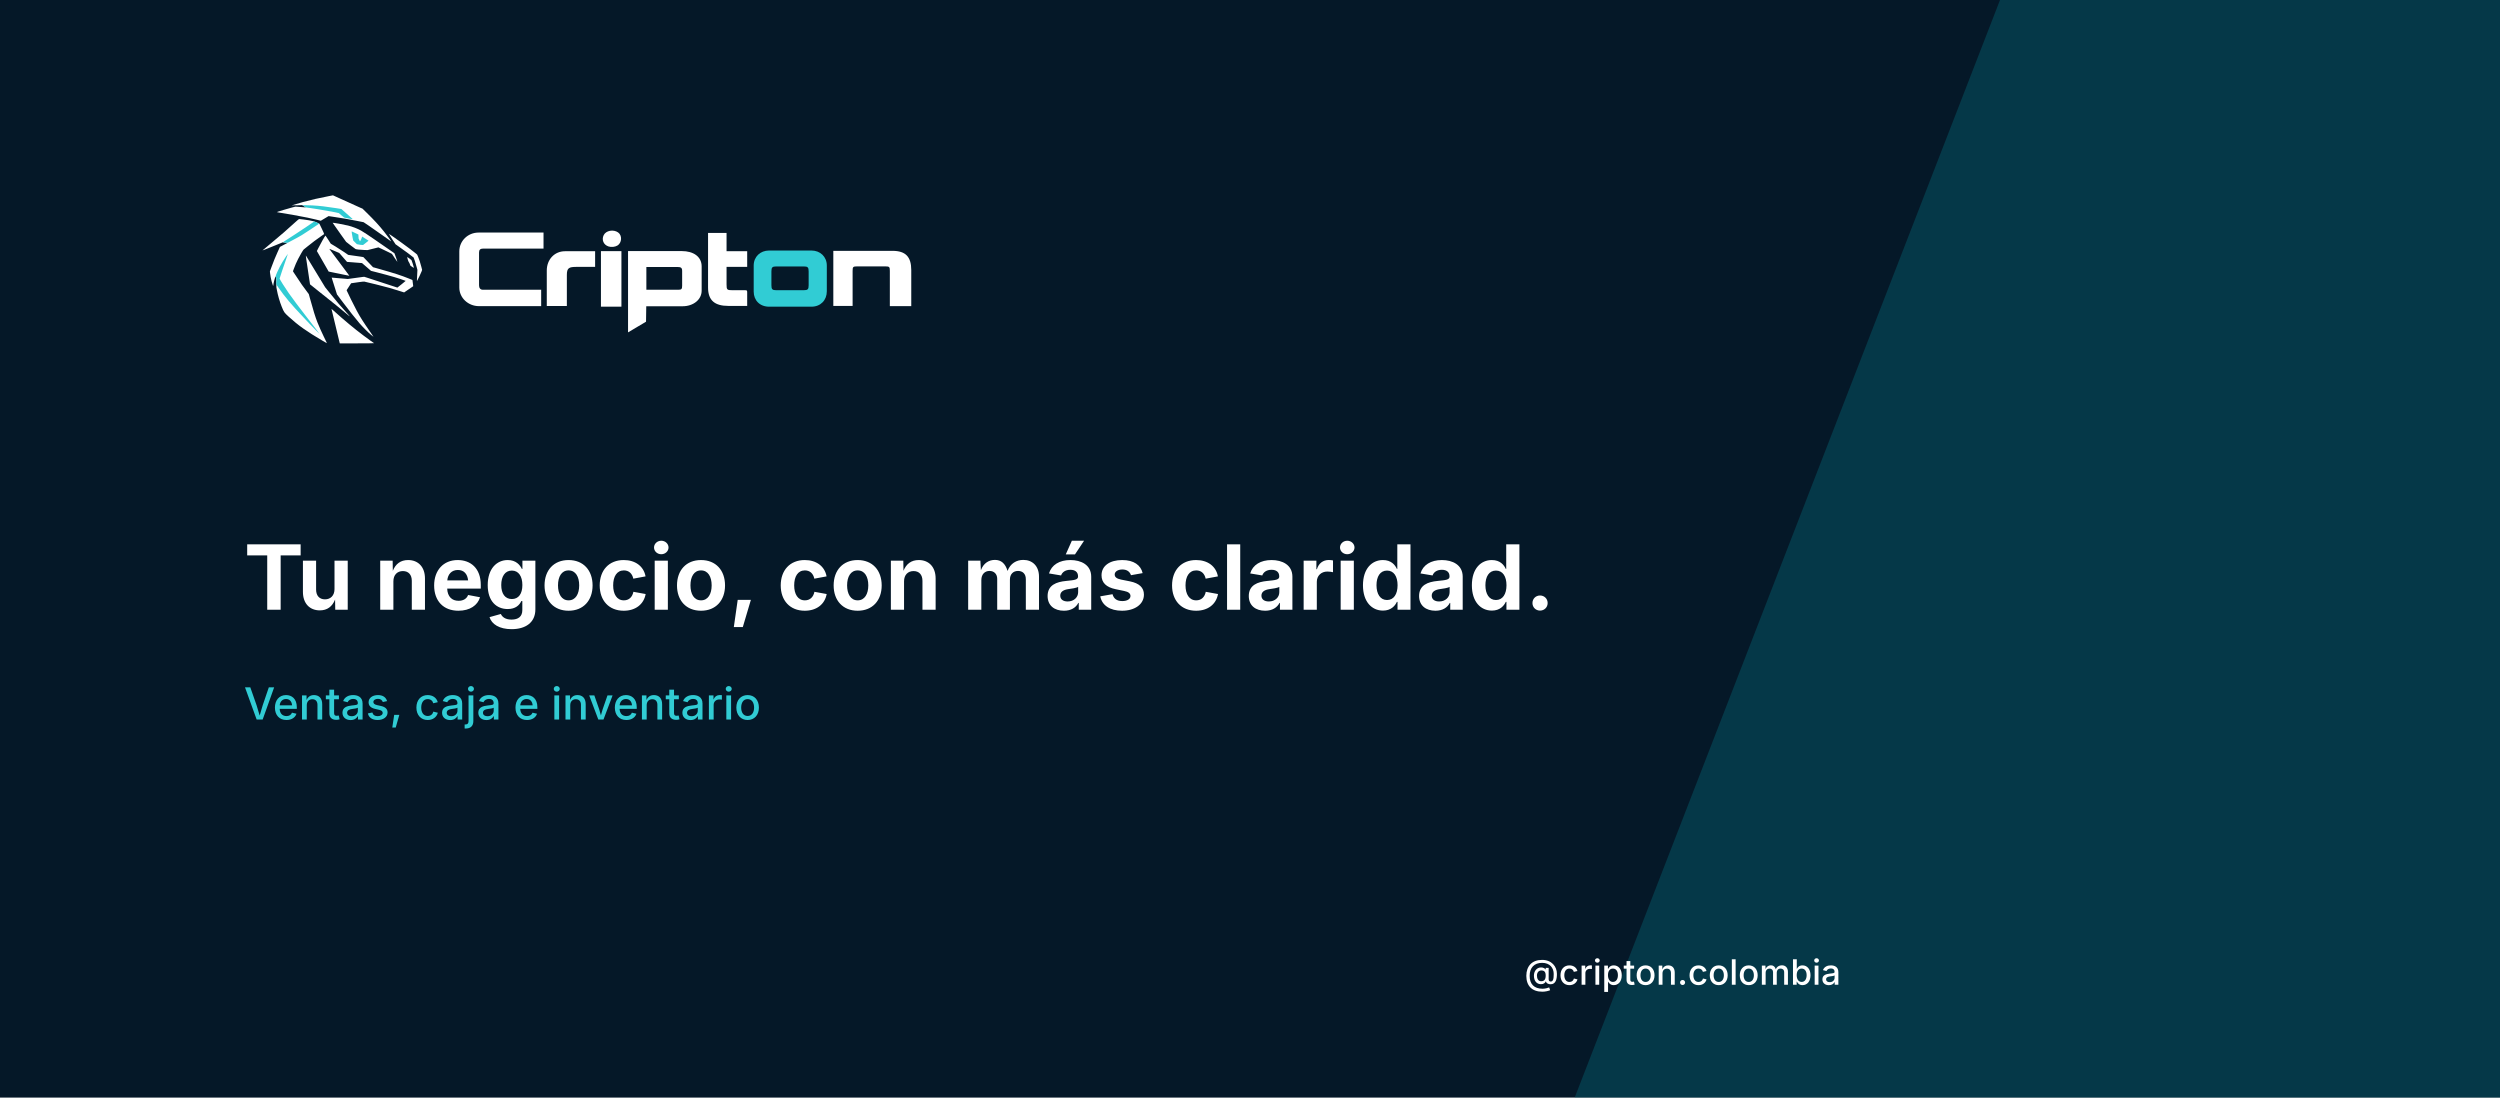
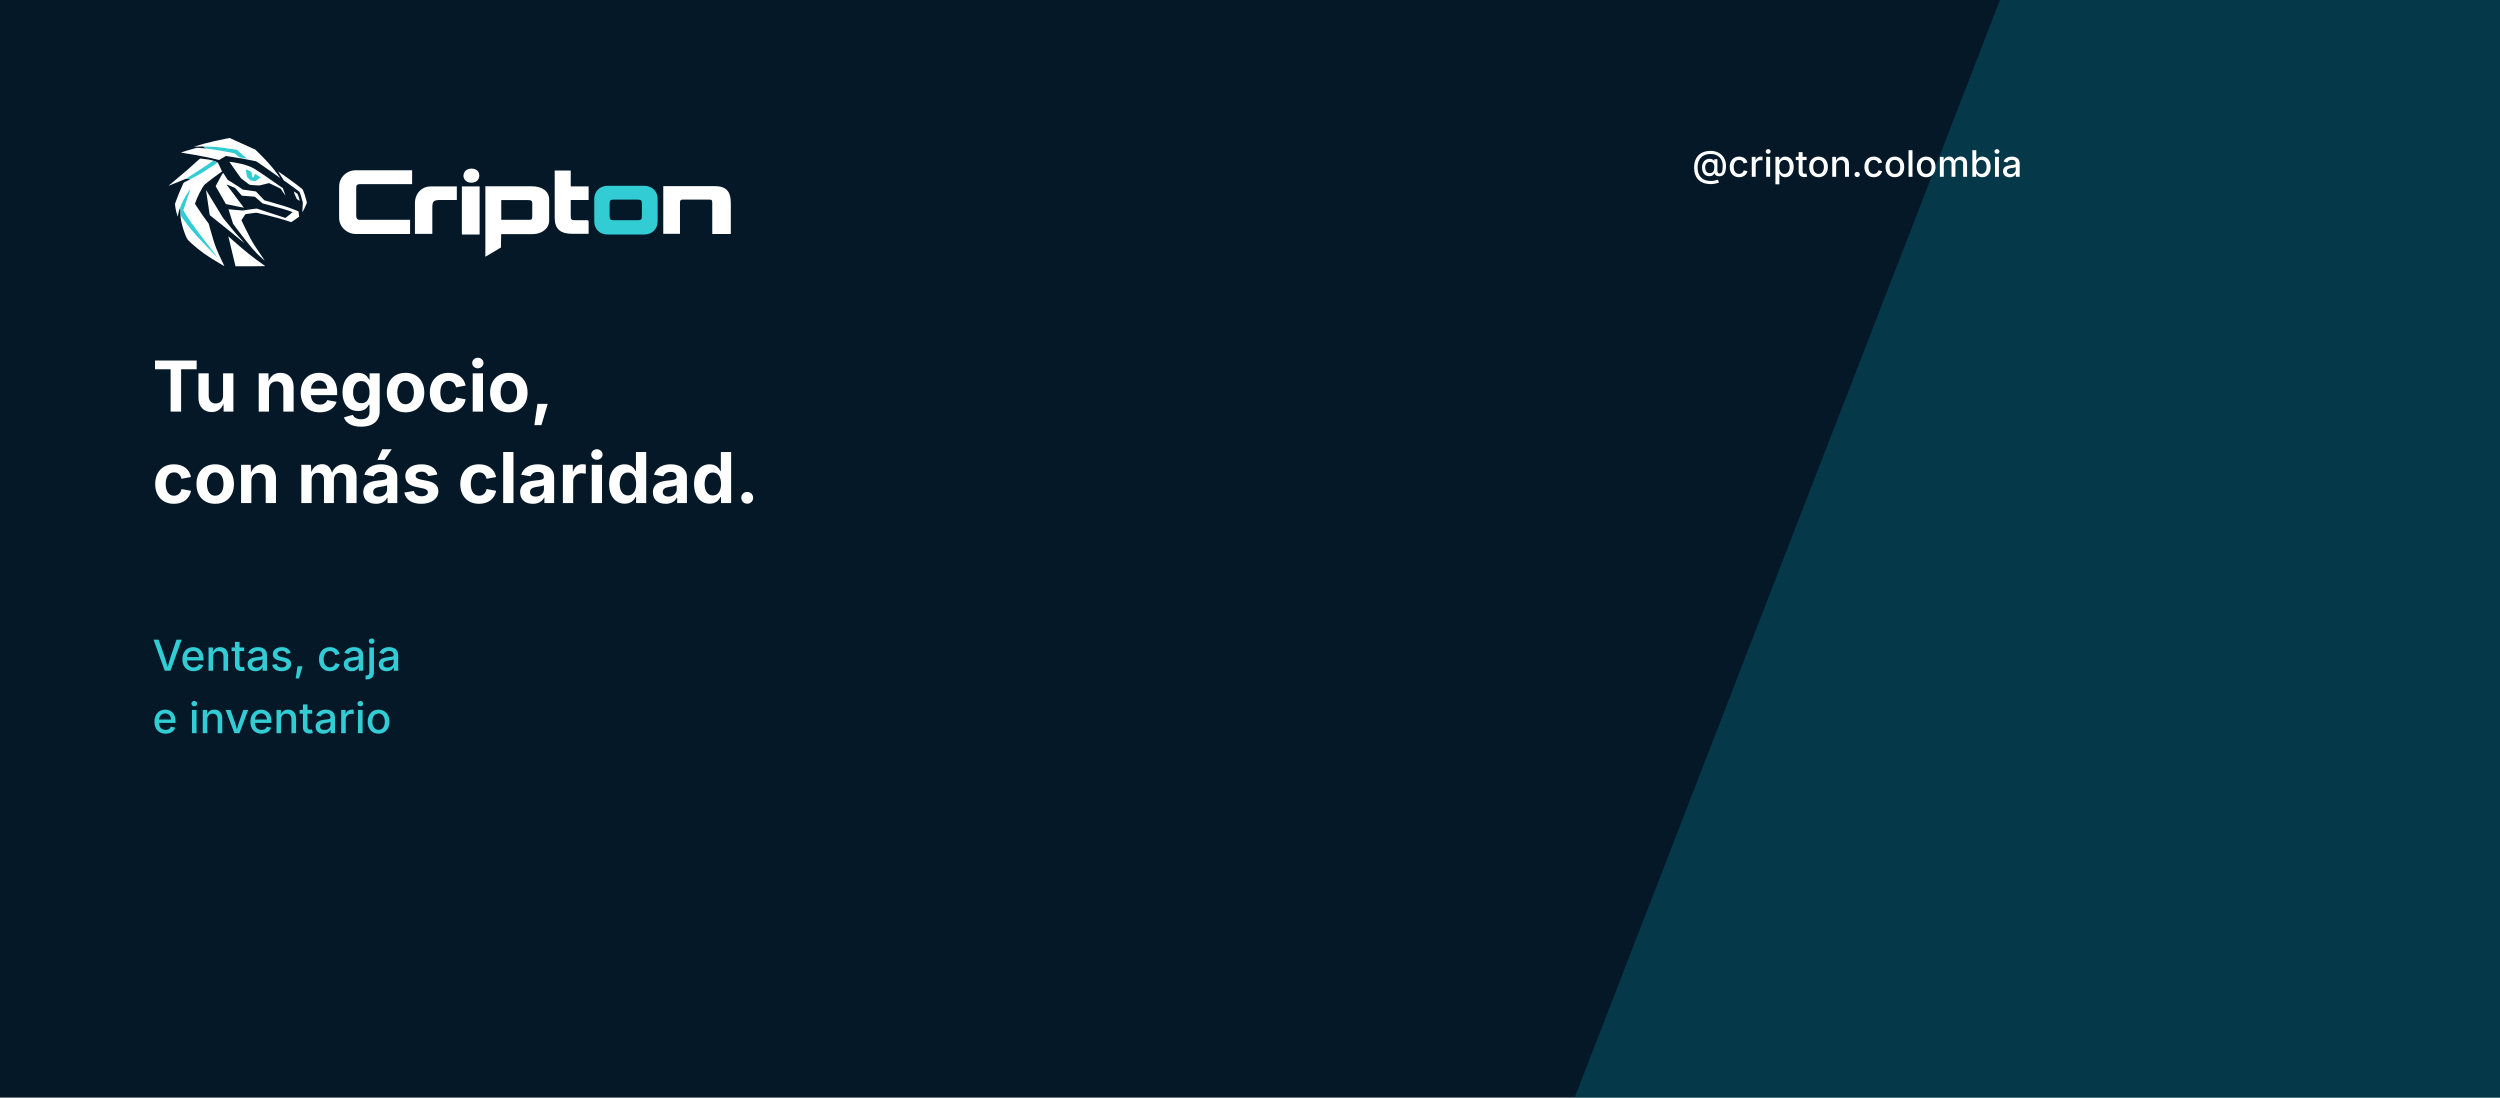
<svg xmlns="http://www.w3.org/2000/svg" width="1640" height="720" viewBox="0 0 1640 720">
  <rect x="0" y="0" width="1640" height="720" rx="0" fill="#051828" />
  <path d="M1312 0H1640V720H1033Z" fill="#056877" opacity=".4" />
-   <svg x="160" y="116" width="450" height="121.389" viewBox="-40.923 -40.923 1517.039 409.226" preserveAspectRatio="xMidYMid meet">
+   <svg x="100" y="80" width="390" height="105.204" viewBox="-40.923 -40.923 1517.039 409.226" preserveAspectRatio="xMidYMid meet">
    <g transform="translate(0 0) scale(0.4637124) translate(-277 -158)">
      <path fill="#FFFFFF" fill-rule="evenodd" d="M645.02 860.25 C642.23 850.43 606 699.66 606.35 699.32 C606.45 699.22 610.57 702.77 615.51 707.21 C669.41 755.63 714.59 793.23 758.5 826.2 C779.41 841.9 805.92 861.03 807.74 861.73 C808.43 862 809 862.62 809 863.11 C809 863.62 774.67 864 727.54 864 L646.08 864 L645.02 860.25 Z M563.5 851.24 C487.32 806.42 447.88 778.41 402.5 736.87 C380.56 716.79 379.88 715.81 368.85 688.5 C359.41 665.14 350.7 634.88 345.82 608.5 L343.6 596.5 L343.31 555.5 L341.67 550.63 C340.77 547.96 340.27 545.37 340.57 544.88 C340.87 544.4 340.72 544 340.23 544 C338.15 544 329.05 578.7 329.01 586.75 C328.98 594.32 326.4 588.29 320.57 567 C317.97 557.51 314.15 536.84 313.45 528.49 L312.78 520.48 L320.49 499.49 C330.32 472.71 338.7 452.15 349 429.5 L360.5 403.99 L397.14 384.51 L373.76 382.2 L332.13 399.18 C291.98 415.57 277.8 421.14 277.37 420.7 C277.06 420.4 294.6 405.68 326.98 379.06 C364.95 347.85 394.77 321.88 435.4 284.65 C443.59 277.14 451.01 271 451.9 271 C455.91 271.01 488.7 275.15 499.5 277.03 C517.91 280.22 525.71 282.5 537.79 288.23 L548.88 293.5 L560.63 317.77 C567.59 332.15 571.99 342.37 571.43 342.85 L555.5 353.99 C535.49 367.76 513.4 384.36 492.6 401.29 L473.8 416.41 C471.38 418.13 456.18 443.95 447.55 461 C439.1 477.68 433.06 491.55 426.97 508.23 L422.69 519.96 L426.52 526.23 C431.63 534.58 456.52 571.95 465.33 584.5 L498.29 629.16 L503.67 648.83 C519.48 706.65 529.44 738.7 539.31 763.55 C546.82 782.47 559.41 810.73 569.81 832 C583.93 860.89 584.9 863 584.18 863 C583.8 863 574.49 857.71 563.5 851.24 Z M795.5 823.69 C781.34 811.94 754.67 785.23 739.87 768 C720.97 745.99 689.31 705.95 660.08 667.08 L632.69 630.67 L612.97 568.55 C609.72 558.68 607.19 550.47 607.35 550.31 L684.22 557 L754.5 547.29 L762.5 546.45 L776.5 550.8 L920.69 598 C921.24 598 930.36 590.81 940.95 582.01 L960.21 566.03 L957.35 564.9 C932.39 555 887.59 541.81 822.14 525.09 L794.79 518.1 L788.14 512.22 C784.49 508.99 774.89 500.68 766.81 493.76 L752.13 481.18 L744.54 480.47 C740.37 480.08 724.27 478.79 708.76 477.6 L680.55 475.44 L643.48 432.85 L623.99 424.62 C600.55 414.71 596 412.89 596 413.43 L644.05 477.54 C670.47 512.58 691.93 541.41 691.72 541.61 C691.52 541.81 682.16 540 670.93 537.57 L592.94 521.55 L581.78 502.02 C575.65 491.29 563 469.25 553.68 453.06 L536.73 423.62 L542.47 412.06 C554.4 388.05 576.1 349.96 577.81 350.03 C578.19 350.04 584.01 358.71 590.75 369.3 L603 388.54 L625.75 402.22 C638.26 409.75 656.97 421.77 667.33 428.93 L686.16 441.97 L745 450.29 L758.5 452.5 L804.5 500.74 L835.5 509.48 C907.28 529.72 937.53 539.48 973.13 553.87 L992.5 561.7 L995.92 588.56 L996 591.63 L952.97 621.07 L946.74 619.12 C943.31 618.04 931.73 614.4 921 611.03 L882.5 599.4 C860.93 593.16 769.84 570.32 763 569.44 C760.21 569.08 750.52 570.04 737.5 571.96 L699.99 577.36 L678.82 610.15 L679.48 612.83 C680.38 616.43 716.72 689.55 727.44 709.31 C743.93 739.7 758.91 763.3 789.35 806.88 C799.1 820.84 806.95 832.38 806.79 832.54 C806.63 832.7 801.55 828.72 795.5 823.69 Z M687.5 730.63 C663.9 710.41 602.22 660.51 539.01 610.5 L504.15 582.5 L498.11 542.5 C486.59 466.22 483.47 444.12 484.33 445.02 C484.59 445.28 497.14 465.98 512.23 491 L576.33 596.5 L592.38 616.5 C611.28 640.05 628.88 661.4 641.43 676 C655.31 692.15 688.82 729.77 689.97 730.48 C690.91 731.06 693.42 735.05 692.79 734.96 L687.5 730.63 Z M1013.99 559.97 L1016.26 513.5 L1013.17 502 C1007.19 479.68 999.86 456.5 998.2 454.67 C995.05 451.19 950.76 418.57 919.77 396.91 L912.03 391.5 L895.98 367.12 C887.15 353.71 880.14 342.53 880.39 342.27 C881.94 340.73 986.97 416.74 1007.68 434.39 L1014.85 440.5 L1019.3 450.5 C1024.48 462.14 1029.8 478.58 1035 499 L1038.69 513.5 L1036.32 520.48 C1033.96 527.48 1018.52 559.99 1015.57 564.21 L1014 566.45 L1013.99 559.97 Z M990.01 498.43 L982.52 493.01 L980.26 486.31 C979.02 482.62 976.93 478.46 975.63 477.05 C974.16 475.47 972.05 470.37 970.09 463.62 C968.35 457.64 967.1 452.57 967.32 452.35 C968.01 451.66 986.94 465.01 987.94 466.9 C989.69 470.15 997.92 495.62 998.59 499.85 C998.96 502.13 998.86 503.97 998.38 503.92 C997.9 503.88 994.13 501.41 990.01 498.43 Z M907.54 456.62 L894.63 437.13 L876.56 428.14 L844.36 412.68 L830.22 406.2 L778.5 419.15 L761.5 418.57 C743.85 417.97 724.41 415.83 721.24 414.13 C718.44 412.63 678.81 382.39 676.24 379.79 C674.99 378.53 663.94 363.1 651.67 345.5 L620.7 301.5 C615.93 294.9 612.02 289.23 612.01 288.91 C611.98 287.6 665.81 297.27 685.5 302.12 C706.27 307.23 732.15 317.31 748.23 326.56 C760.09 333.38 783.5 348.84 814 370.01 C828.58 380.12 855.35 398.67 873.5 411.22 L906.5 434.04 L908.36 438.77 C912.55 449.38 921.05 474.36 920.76 475.21 C920.6 475.71 914.65 467.35 907.54 456.62 Z M849.5 348.41 C826.95 332.2 797.48 311.55 784 302.53 L759.5 286.12 L726.19 279.55 C685.43 271.52 661.53 267.37 622.54 261.54 L592.58 257.06 L555.5 279.19 L535 274.13 C523.73 271.34 504.82 267.05 493 264.58 C457.09 257.08 379.49 243.21 355.25 239.96 C350.16 239.27 346 238.4 346 238.02 C346 237.64 348.36 236.64 351.25 235.8 L378 227.56 C389.82 223.87 407.37 218.83 416.99 216.36 L434.49 211.87 L475.94 215.02 C480.58 215.53 484.56 215.77 484.79 215.54 C485.01 215.32 482.8 213.92 479.86 212.43 C476.93 210.94 472.73 208.59 470.54 207.21 L466.56 204.69 L441.59 205.37 C427.85 205.75 416.81 205.86 417.06 205.63 C417.78 204.95 449.98 195.51 470.5 189.95 C510.87 179.03 547.11 170.76 595 161.53 L613.5 157.97 L743.96 217.05 L754.43 221.5 L775.34 242 C810.04 276.01 832.9 300.9 856.66 330.5 C871.98 349.59 892.72 378.06 891.22 377.95 C890.83 377.92 872.05 364.63 849.5 348.41 Z" />
      <path fill="#31ccd4" fill-rule="evenodd" d="M528.29 797.75 L499.44 768 L474.42 741.5 C414.45 678.46 384.44 642.83 353.18 597.5 L342.83 582.5 L344.2 559.38 L342.16 552.8 C341.05 549.18 340.27 544.7 340.44 542.86 C340.82 538.84 351.76 514.03 360.23 498 C363.57 491.68 369.67 480.88 373.79 474 C381.54 461.07 397.97 436.64 398.54 437.2 C398.71 437.38 395.27 447.64 390.88 460.01 C379 493.54 359 553 359 554.82 C359 557.94 385.79 600.7 402.34 624 C424.35 654.99 454.19 694.89 483.51 732.5 C515.65 773.74 550.23 819 549.6 819 C549.41 819 539.82 809.44 528.29 797.75 Z M744 394.01 L727.4 390.94 L710.15 373.5 L706.99 359 C705.25 351.02 703.58 341.21 703.27 337.2 L702.7 329.89 L708.1 332.34 C711.07 333.68 718.28 337.06 724.11 339.85 L734.72 344.91 L735.72 363.99 L742.29 377.33 L743.72 375.41 C746.37 371.89 749.9 364.29 751.09 359.57 L752.27 354.89 L753.88 355.5 C755.91 356.26 777.18 369.81 780.59 372.5 L783.12 374.51 L761.1 391.85 L756.7 395 L744 394.01 Z M381.31 383.09 C378.46 382.74 375.87 382.2 375.56 381.9 C375.25 381.59 377.14 379.97 379.75 378.3 C422.49 350.98 439.46 339.9 478 314.18 C503.02 297.48 523.74 283.42 524.04 282.94 C524.51 282.18 539.95 288.77 545.38 292.04 L547.25 293.17 L542.38 296.67 C532.51 303.74 476.14 340.88 465 347.65 C454.11 354.27 439.43 362.32 410.89 377.36 L398.28 384 L392.39 383.86 C389.15 383.78 384.17 383.43 381.31 383.09 Z M687.5 268.32 L667.31 264.19 C666.11 263.81 660.1 259 653.96 253.5 L641.56 242.79 C637.85 240.66 540.23 223.36 504.77 218.55 L486.33 216.05 L477.92 211.43 C473.29 208.88 469.07 206.4 468.55 205.9 C467.27 204.69 490.56 204.76 515 206.03 C548.9 207.8 581.42 211.55 628.5 219.11 L653.5 223.13 L680.5 246.96 C708.35 271.53 708.88 272.03 706.98 271.88 C706.16 271.82 697.4 270.21 687.5 268.32 Z" />
    </g>
    <g transform="translate(435.1941 77.87698) scale(0.9920635) translate(-125 -880)">
      <path fill="#FFFFFF" fill-rule="evenodd" d="M168 884.5 L313 884.5 L313 920.25 L178 920.25 C172 920.25 169.25 923 169.25 929 L169.25 1002 C169.25 1008 172 1012 178 1012 L307.75 1012 L307.75 1048.5 L169 1048.5 C145 1048.5 125.25 1030 125.25 1007 L125.25 926.5 C125.25 902.5 145 884.5 168 884.5 Z M320.25 1048.15 L320.25 969 C320.25 945 337 926.1 361 926.1 L428 926.1 L428 961 L387 961 C370 961 365 963 365 979 L365 1048.15 L320.25 1048.15 Z M441 925.95 L486.65 925.95 L486.65 1049.75 L441 1049.75 Z M501.4 925.75 L621 925.75 C647 925.75 665.5 938 665.5 960 L665.5 1014 C665.5 1034 647 1048.75 623 1048.75 L542 1048.75 L541.5 1083.18 L501.4 1107 Z M542.25 961.25 L611.5 961.25 C619 961.25 622 962.75 622 970 L622 1003 C622 1010.5 620.5 1012 613 1012 L542.25 1012 Z M679.75 885.25 L721 885.25 L721 926 L767 926 L767 961 L721 961 L721 1000 C721 1012 722 1013 734 1013 L762 1013 C766.5 1013 767 1013.5 767 1018 L767 1048 L725 1048 C695 1048 679.75 1036 679.75 1007 Z M959 925.25 L1091 925.25 C1120 925.25 1132.75 938.5 1132.75 968 L1132.75 1048.5 L1085 1048.5 L1085 970 C1085 961 1084 959.9 1075 959.9 L1012 959.9 C1003 959.9 1002 961 1002 970 L1002 1048 L959 1048 Z M458.00 915.52C446.83 911.90 442.02 900.78 447.10 890.30C452.10 879.96 468.72 876.82 479.27 884.22C488.75 890.87 487.81 907.51 477.63 913.48C472.28 916.61 464.04 917.47 458.00 915.52Z" />
      <path fill="#31ccd4" fill-rule="evenodd" d="M816 924.5 L910 924.5 C930 924.5 944.5 938.5 944.5 958 L944.5 1015.5 C944.5 1035 931 1049.75 910 1049.75 L816 1049.75 C795 1049.75 781.5 1035.5 781.5 1016 L781.5 958 C781.5 938.5 796 924.5 816 924.5 Z M832 960 L893 960 C902 960 904 962 904 971 L904 1002 C904 1011 902 1013 893 1013 L832 1013 C823 1013 821 1011 821 1002 L821 971 C821 962 823 960 832 960 Z" />
    </g>
  </svg>
-   <text x="160" y="400" fill="#FFFFFF" font-family="Inter" font-size="59" font-weight="700" letter-spacing="0">Tu negocio, con más claridad.</text>
-   <text x="160" y="472" fill="#31CCD4" font-family="Inter" font-size="29" font-weight="500" letter-spacing="0">Ventas, caja e inventario</text>
-   <text x="1000" y="646" fill="#FFFFFF" font-family="Inter" font-size="23" font-weight="500" letter-spacing="0">@cripton.colombia</text>
+   <text x="100" y="270" fill="#FFFFFF" font-family="Inter" font-size="46" font-weight="700" letter-spacing="0">Tu negocio,</text>
+   <text x="100" y="330" fill="#FFFFFF" font-family="Inter" font-size="46" font-weight="700" letter-spacing="0">con más claridad.</text>
+   <text x="100" y="440" fill="#31CCD4" font-family="Inter" font-size="28" font-weight="500" letter-spacing="0">Ventas, caja</text>
+   <text x="100" y="481" fill="#31CCD4" font-family="Inter" font-size="28" font-weight="500" letter-spacing="0">e inventario</text>
+   <text x="1110" y="116" fill="#FFFFFF" font-family="Inter" font-size="24" font-weight="500" letter-spacing="0">@cripton.colombia</text>
</svg>
